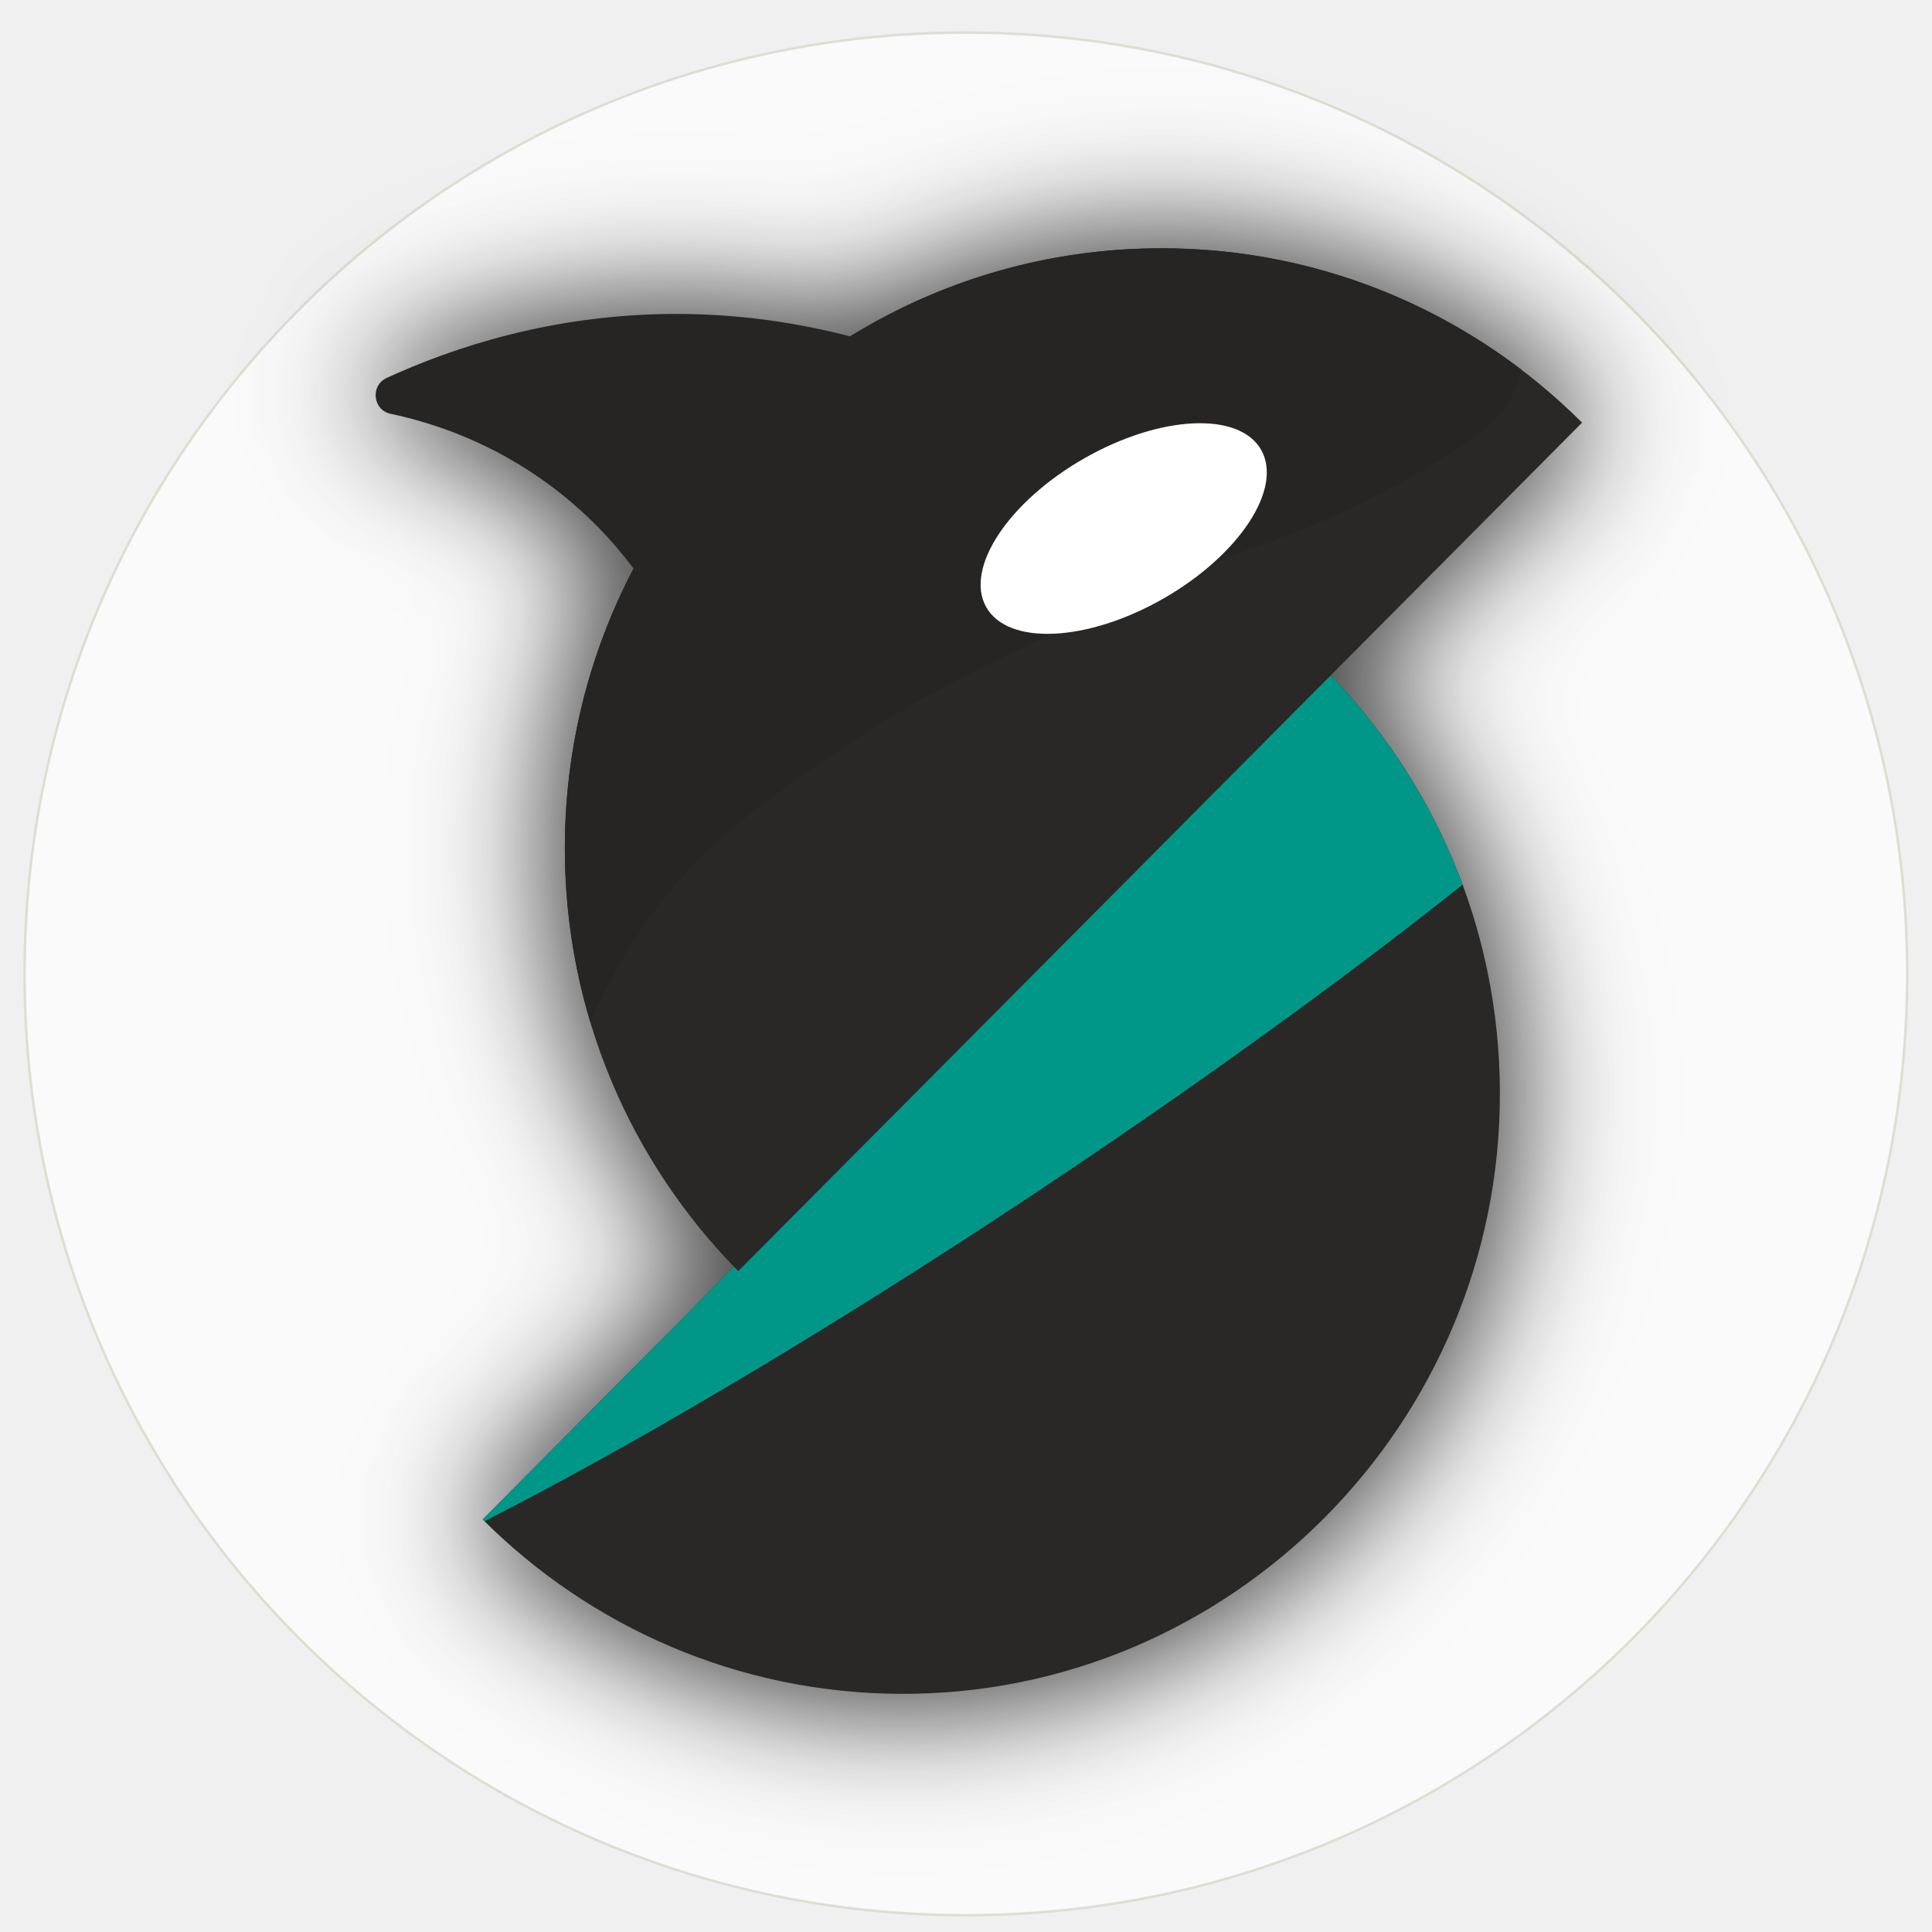
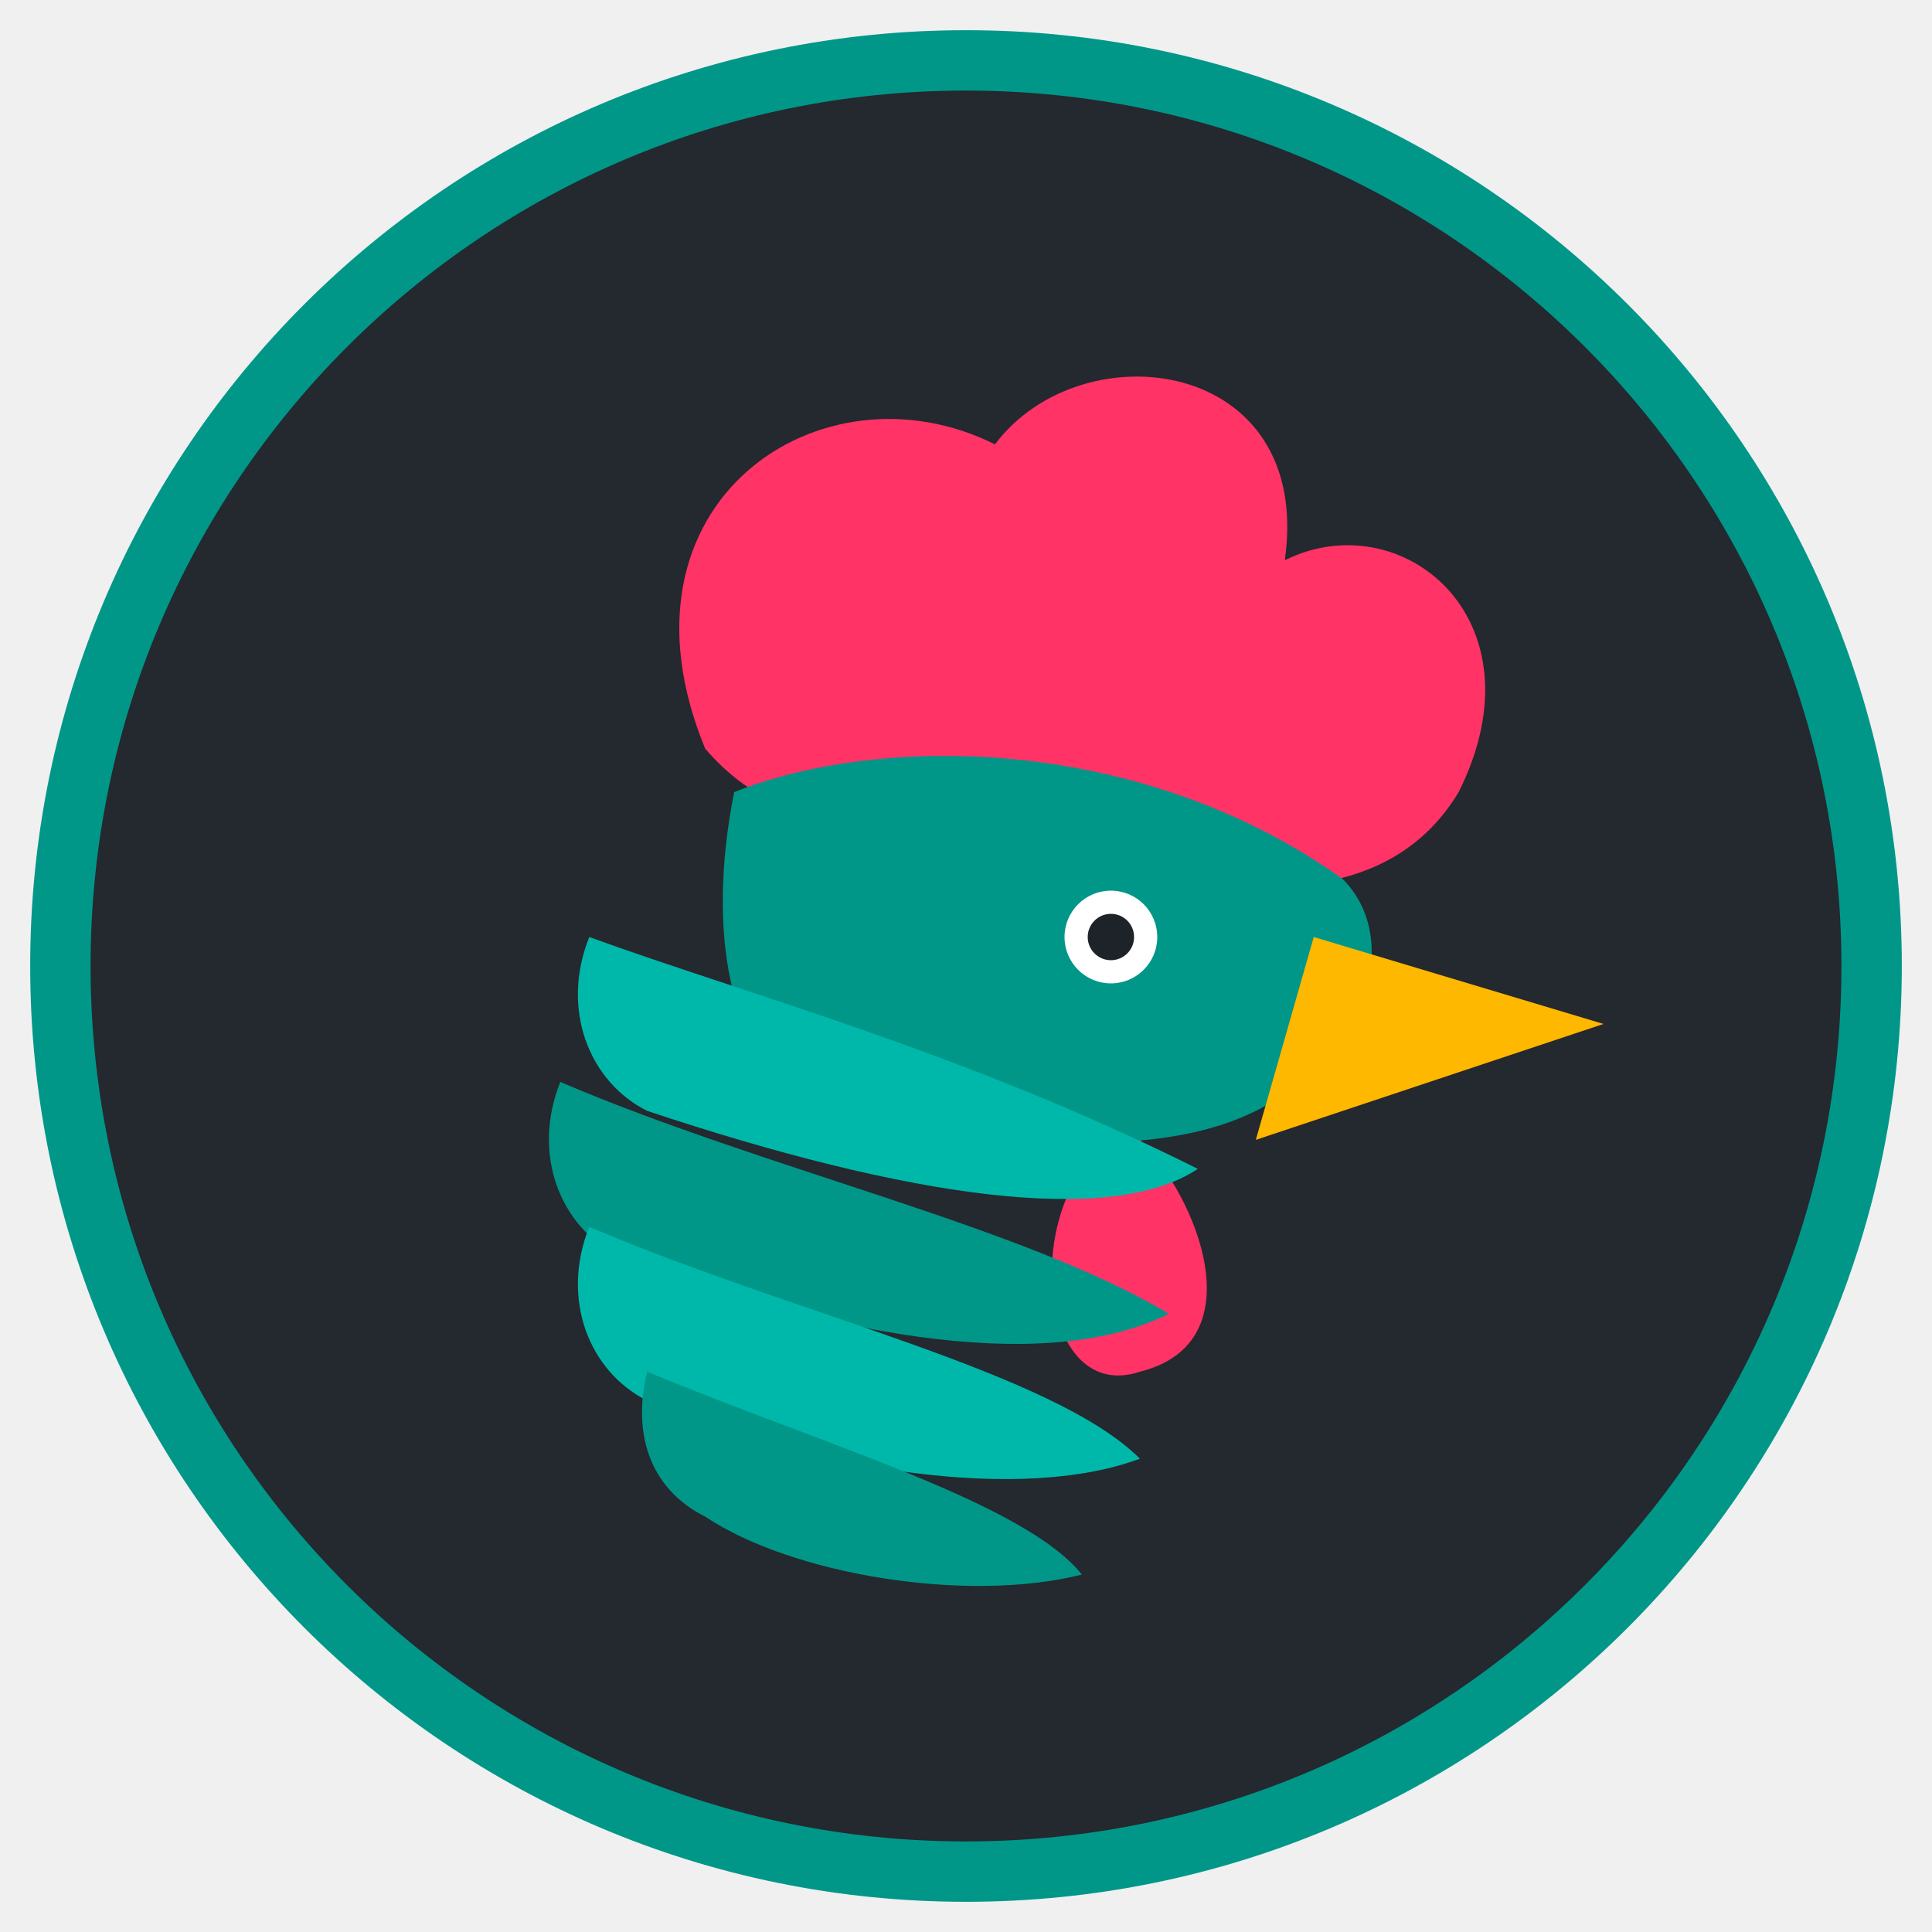
- <svg xmlns="http://www.w3.org/2000/svg" xmlns:xlink="http://www.w3.org/1999/xlink" version="1.1" id="svg2" width="1024" height="1024" viewBox="0 0 1280 1280">
-   <defs id="defs6">
-     <linearGradient id="linearGradient4731">
-       <stop style="stop-color:#000000;stop-opacity:1;" offset="0" id="stop4727" />
-       <stop style="stop-color:#000000;stop-opacity:0;" offset="1" id="stop4729" />
-     </linearGradient>
-     <linearGradient id="linearGradient3247">
-       <stop style="stop-color:#9c1a1a;stop-opacity:1;" offset="0" id="stop3245" />
-     </linearGradient>
-     <linearGradient id="linearGradient3241">
-       <stop style="stop-color:#f9f9f9;stop-opacity:0.7;" offset="0" id="stop3239" />
-     </linearGradient>
-     <clipPath clipPathUnits="userSpaceOnUse" id="clipPath16">
-       <path d="M 0,792 H 612 V 0 H 0 Z" id="path14" />
-     </clipPath>
-     <radialGradient xlink:href="#linearGradient4731" id="radialGradient4733" cx="306.272" cy="387.852" fx="306.272" fy="387.852" r="299.729" gradientTransform="matrix(1,0,0,1.198245,0,-76.88981)" gradientUnits="userSpaceOnUse" />
-     <filter style="color-interpolation-filters:sRGB;" id="filter5943" x="-0.241" y="-0.197" width="1.483" height="1.394">
-       <feFlood flood-opacity="0.498" flood-color="rgb(0,0,0)" result="flood" id="feFlood5933" />
-       <feComposite in="flood" in2="SourceGraphic" operator="in" result="composite1" id="feComposite5935" />
-       <feGaussianBlur in="composite1" stdDeviation="30.53" result="blur" id="feGaussianBlur5937" />
-       <feOffset dx="0" dy="0" result="offset" id="feOffset5939" />
-       <feComposite in="SourceGraphic" in2="offset" operator="over" result="fbSourceGraphic" id="feComposite5941" />
-       <feColorMatrix result="fbSourceGraphicAlpha" in="fbSourceGraphic" values="0 0 0 -1 0 0 0 0 -1 0 0 0 0 -1 0 0 0 0 1 0" id="feColorMatrix5945" />
-       <feFlood id="feFlood5947" flood-opacity="0.498" flood-color="rgb(0,0,0)" result="flood" in="fbSourceGraphic" />
-       <feComposite in2="fbSourceGraphic" id="feComposite5949" in="flood" operator="in" result="composite1" />
-       <feGaussianBlur id="feGaussianBlur5951" in="composite1" stdDeviation="30.53" result="blur" />
-       <feOffset id="feOffset5953" dx="0" dy="0" result="offset" />
-       <feComposite in2="offset" id="feComposite5955" in="fbSourceGraphic" operator="over" result="composite2" />
-     </filter>
-   </defs>
-   <g id="layer1" transform="matrix(0.9989575,0,0,0.9979921,-0.933722,0.06231743)" style="display:inline;fill:none">
-     <ellipse style="fill:#fafafa;fill-opacity:1;fill-rule:evenodd;stroke:#d7d4c3;stroke-width:1.657;stroke-opacity:0.718" id="path713" cx="641.534" cy="646.471" rx="624.273" ry="624.877" />
-   </g>
-   <g id="g8" transform="matrix(1.333333,0,0,-1.333333,0,1056)" style="display:inline">
-     <g id="g10" transform="translate(180.1153,-78.36576)" style="filter:url(#filter5943)">
-       <g id="g3273" transform="translate(-7.954949,-26.51651)" style="display:inline;opacity:0.285;mix-blend-mode:overlay;fill-opacity:1;fill:url(#radialGradient4733)">
-         <g id="g3271" clip-path="url(#clipPath16)" style="fill-opacity:1;fill:url(#radialGradient4733)">
-           <g id="g3253" transform="translate(59.7287,115.3517)" style="fill-opacity:1;fill:url(#radialGradient4733)">
-             <path d="m 0,0 c 53.332,-53.285 126.698,-86.317 207.744,-86.646 164.049,-0.664 298.355,134.38 297.699,299.337 -0.324,81.496 -33.176,155.271 -86.17,208.899 z" style="fill:url(#radialGradient4733);fill-opacity:1;fill-rule:nonzero;stroke:none" id="path3251" />
-           </g>
-           <g id="g3257" transform="translate(479.0017,536.9419)" style="fill-opacity:1;fill:url(#radialGradient4733)">
-             <path d="m 0,0 -419.273,-421.59 c 0.298,-0.298 0.606,-0.587 0.906,-0.884 146.894,74.925 348.023,206.579 486.003,316.297 C 52.756,-65.97 29.506,-29.859 0,0" style="fill:url(#radialGradient4733);fill-opacity:1;fill-rule:nonzero;stroke:none" id="path3255" />
-           </g>
-           <g id="g3261" transform="translate(397.0372,747)" style="fill-opacity:1;fill:url(#radialGradient4733)">
-             <path d="m 0,0 c -163.742,0 -296.482,-133.473 -296.482,-298.121 0,-81.979 32.915,-156.223 86.172,-210.117 l 419.273,421.59 C 155.364,-33.096 81.529,0 0,0" style="fill:url(#radialGradient4733);fill-opacity:1;fill-rule:nonzero;stroke:none" id="path3259" />
-           </g>
-           <g id="g3265" transform="translate(397.0372,747)" style="fill-opacity:1;fill:url(#radialGradient4733)">
-             <path d="m 0,0 c -56.714,0 -109.702,-16.022 -154.751,-43.796 -24.127,6.312 -54.061,11.37 -88.437,11.157 -59.938,-0.372 -108.713,-16.603 -141.822,-31.784 -8.218,-3.768 -6.898,-15.967 1.941,-17.829 21.801,-4.593 50.498,-14.324 78.883,-35.28 17.931,-13.238 31.574,-27.883 41.856,-41.597 -21.794,-41.504 -34.152,-88.793 -34.152,-138.992 0,-29.952 4.412,-58.865 12.586,-86.137 12.54,27.79 25.699,46.391 29.916,52.184 27.229,37.41 56.015,56.883 98.542,85.651 31.328,21.193 74.856,46.047 199.916,97.449 0,0 39.121,11.017 91.587,42.212 20.912,12.433 36.823,24.17 41.863,42.526 0.355,1.293 0.677,2.57 0.973,3.83 C 129.175,-22.506 67.208,0 0,0" style="fill:url(#radialGradient4733);fill-opacity:1;fill-rule:nonzero;stroke:none" id="path3263" />
-           </g>
-           <g id="g3269" transform="translate(446.5563,646.8041)" style="fill-opacity:1;fill:url(#radialGradient4733)">
-             <path d="m 0,0 c 10.875,-19.229 -10.891,-52.305 -48.616,-73.879 -37.725,-21.573 -77.124,-23.474 -88,-4.245 -10.875,19.229 10.891,52.305 48.617,73.879 C -50.274,17.328 -10.875,19.229 0,0" style="fill:url(#radialGradient4733);fill-opacity:1;fill-rule:nonzero;stroke:none" id="path3267" />
-           </g>
-         </g>
-       </g>
-       <g id="g12" clip-path="url(#clipPath16)">
-         <g id="g18" transform="translate(59.7287,115.3517)">
-           <path d="m 0,0 c 53.332,-53.285 126.698,-86.317 207.744,-86.646 164.049,-0.664 298.355,134.38 297.699,299.337 -0.324,81.496 -33.176,155.271 -86.17,208.899 z" style="fill:#292826;fill-opacity:1;fill-rule:nonzero;stroke:none" id="path20" />
-         </g>
-         <g id="g22" transform="translate(479.0017,536.9419)">
-           <path d="m 0,0 -419.273,-421.59 c 0.298,-0.298 0.606,-0.587 0.906,-0.884 146.894,74.925 348.023,206.579 486.003,316.297 C 52.756,-65.97 29.506,-29.859 0,0" style="fill:#009789;fill-opacity:1;fill-rule:nonzero;stroke:none" id="path24" />
-         </g>
-         <g id="g26" transform="translate(397.0372,747)">
-           <path d="m 0,0 c -163.742,0 -296.482,-133.473 -296.482,-298.121 0,-81.979 32.915,-156.223 86.172,-210.117 l 419.273,421.59 C 155.364,-33.096 81.529,0 0,0" style="fill:#292826;fill-opacity:1;fill-rule:nonzero;stroke:none" id="path28" />
-         </g>
-         <g id="g30" transform="translate(397.0372,747)">
-           <path d="m 0,0 c -56.714,0 -109.702,-16.022 -154.751,-43.796 -24.127,6.312 -54.061,11.37 -88.437,11.157 -59.938,-0.372 -108.713,-16.603 -141.822,-31.784 -8.218,-3.768 -6.898,-15.967 1.941,-17.829 21.801,-4.593 50.498,-14.324 78.883,-35.28 17.931,-13.238 31.574,-27.883 41.856,-41.597 -21.794,-41.504 -34.152,-88.793 -34.152,-138.992 0,-29.952 4.412,-58.865 12.586,-86.137 12.54,27.79 25.699,46.391 29.916,52.184 27.229,37.41 56.015,56.883 98.542,85.651 31.328,21.193 74.856,46.047 199.916,97.449 0,0 39.121,11.017 91.587,42.212 20.912,12.433 36.823,24.17 41.863,42.526 0.355,1.293 0.677,2.57 0.973,3.83 C 129.175,-22.506 67.208,0 0,0" style="fill:#262523;fill-opacity:1;fill-rule:nonzero;stroke:none" id="path32" />
-         </g>
-         <g id="g34" transform="translate(446.5563,646.8041)">
-           <path d="m 0,0 c 10.875,-19.229 -10.891,-52.305 -48.616,-73.879 -37.725,-21.573 -77.124,-23.474 -88,-4.245 -10.875,19.229 10.891,52.305 48.617,73.879 C -50.274,17.328 -10.875,19.229 0,0" style="fill:#ffffff;fill-opacity:1;fill-rule:nonzero;stroke:none" id="path36" />
-         </g>
-       </g>
-     </g>
+ <svg xmlns="http://www.w3.org/2000/svg" width="64" height="64" viewBox="0 0 64 64">
+   <circle cx="32" cy="32" r="30" fill="#24282F" stroke="#009789" stroke-width="2" />
+   <g transform="translate(32,32) scale(0.48)">
+     <path d="M -18,-15 C -25,-32 -10,-42 2,-36 C 8,-44 24,-42 22,-28 C 30,-32 40,-24 34,-12 C 28,-2 14,-6 8,-8 C -4,-10 -12,-8 -18,-15 Z" fill="#FF3366" />
+     <path d="M -16,-12 C -6,-16 12,-16 26,-6 C 30,-2 28,6 20,10 C 12,14 -2,12 -12,8 C -16,6 -18,-2 -16,-12 Z" fill="#009789" />
+     <polygon points="24,-2 44,4 20,12" fill="#FFB800" />
+     <path d="M 12,12 C 16,16 20,26 12,28 C 6,30 4,20 8,14 Z" fill="#FF3366" />
+     <circle cx="10" cy="-2" r="3.2" fill="#FFFFFF" />
+     <circle cx="10" cy="-2" r="1.6" fill="#1E2229" />
+     <path d="M -26,-2 C -15,2 0,6 16,14 C 10,18 -4,16 -22,10 C -26,8 -28,3 -26,-2 Z" fill="#00B8A9" />
+     <path d="M -28,8 C -14,14 4,18 14,24 C 6,28 -8,26 -24,20 C -28,18 -30,13 -28,8 Z" fill="#009789" />
+     <path d="M -26,18 C -12,24 6,28 12,34 C 4,37 -10,35 -22,30 C -26,28 -28,23 -26,18 Z" fill="#00B8A9" />
+     <path d="M -22,28 C -10,33 4,37 8,42 C 0,44 -12,42 -18,38 C -22,36 -23,32 -22,28 Z" fill="#009789" />
  </g>
</svg>
